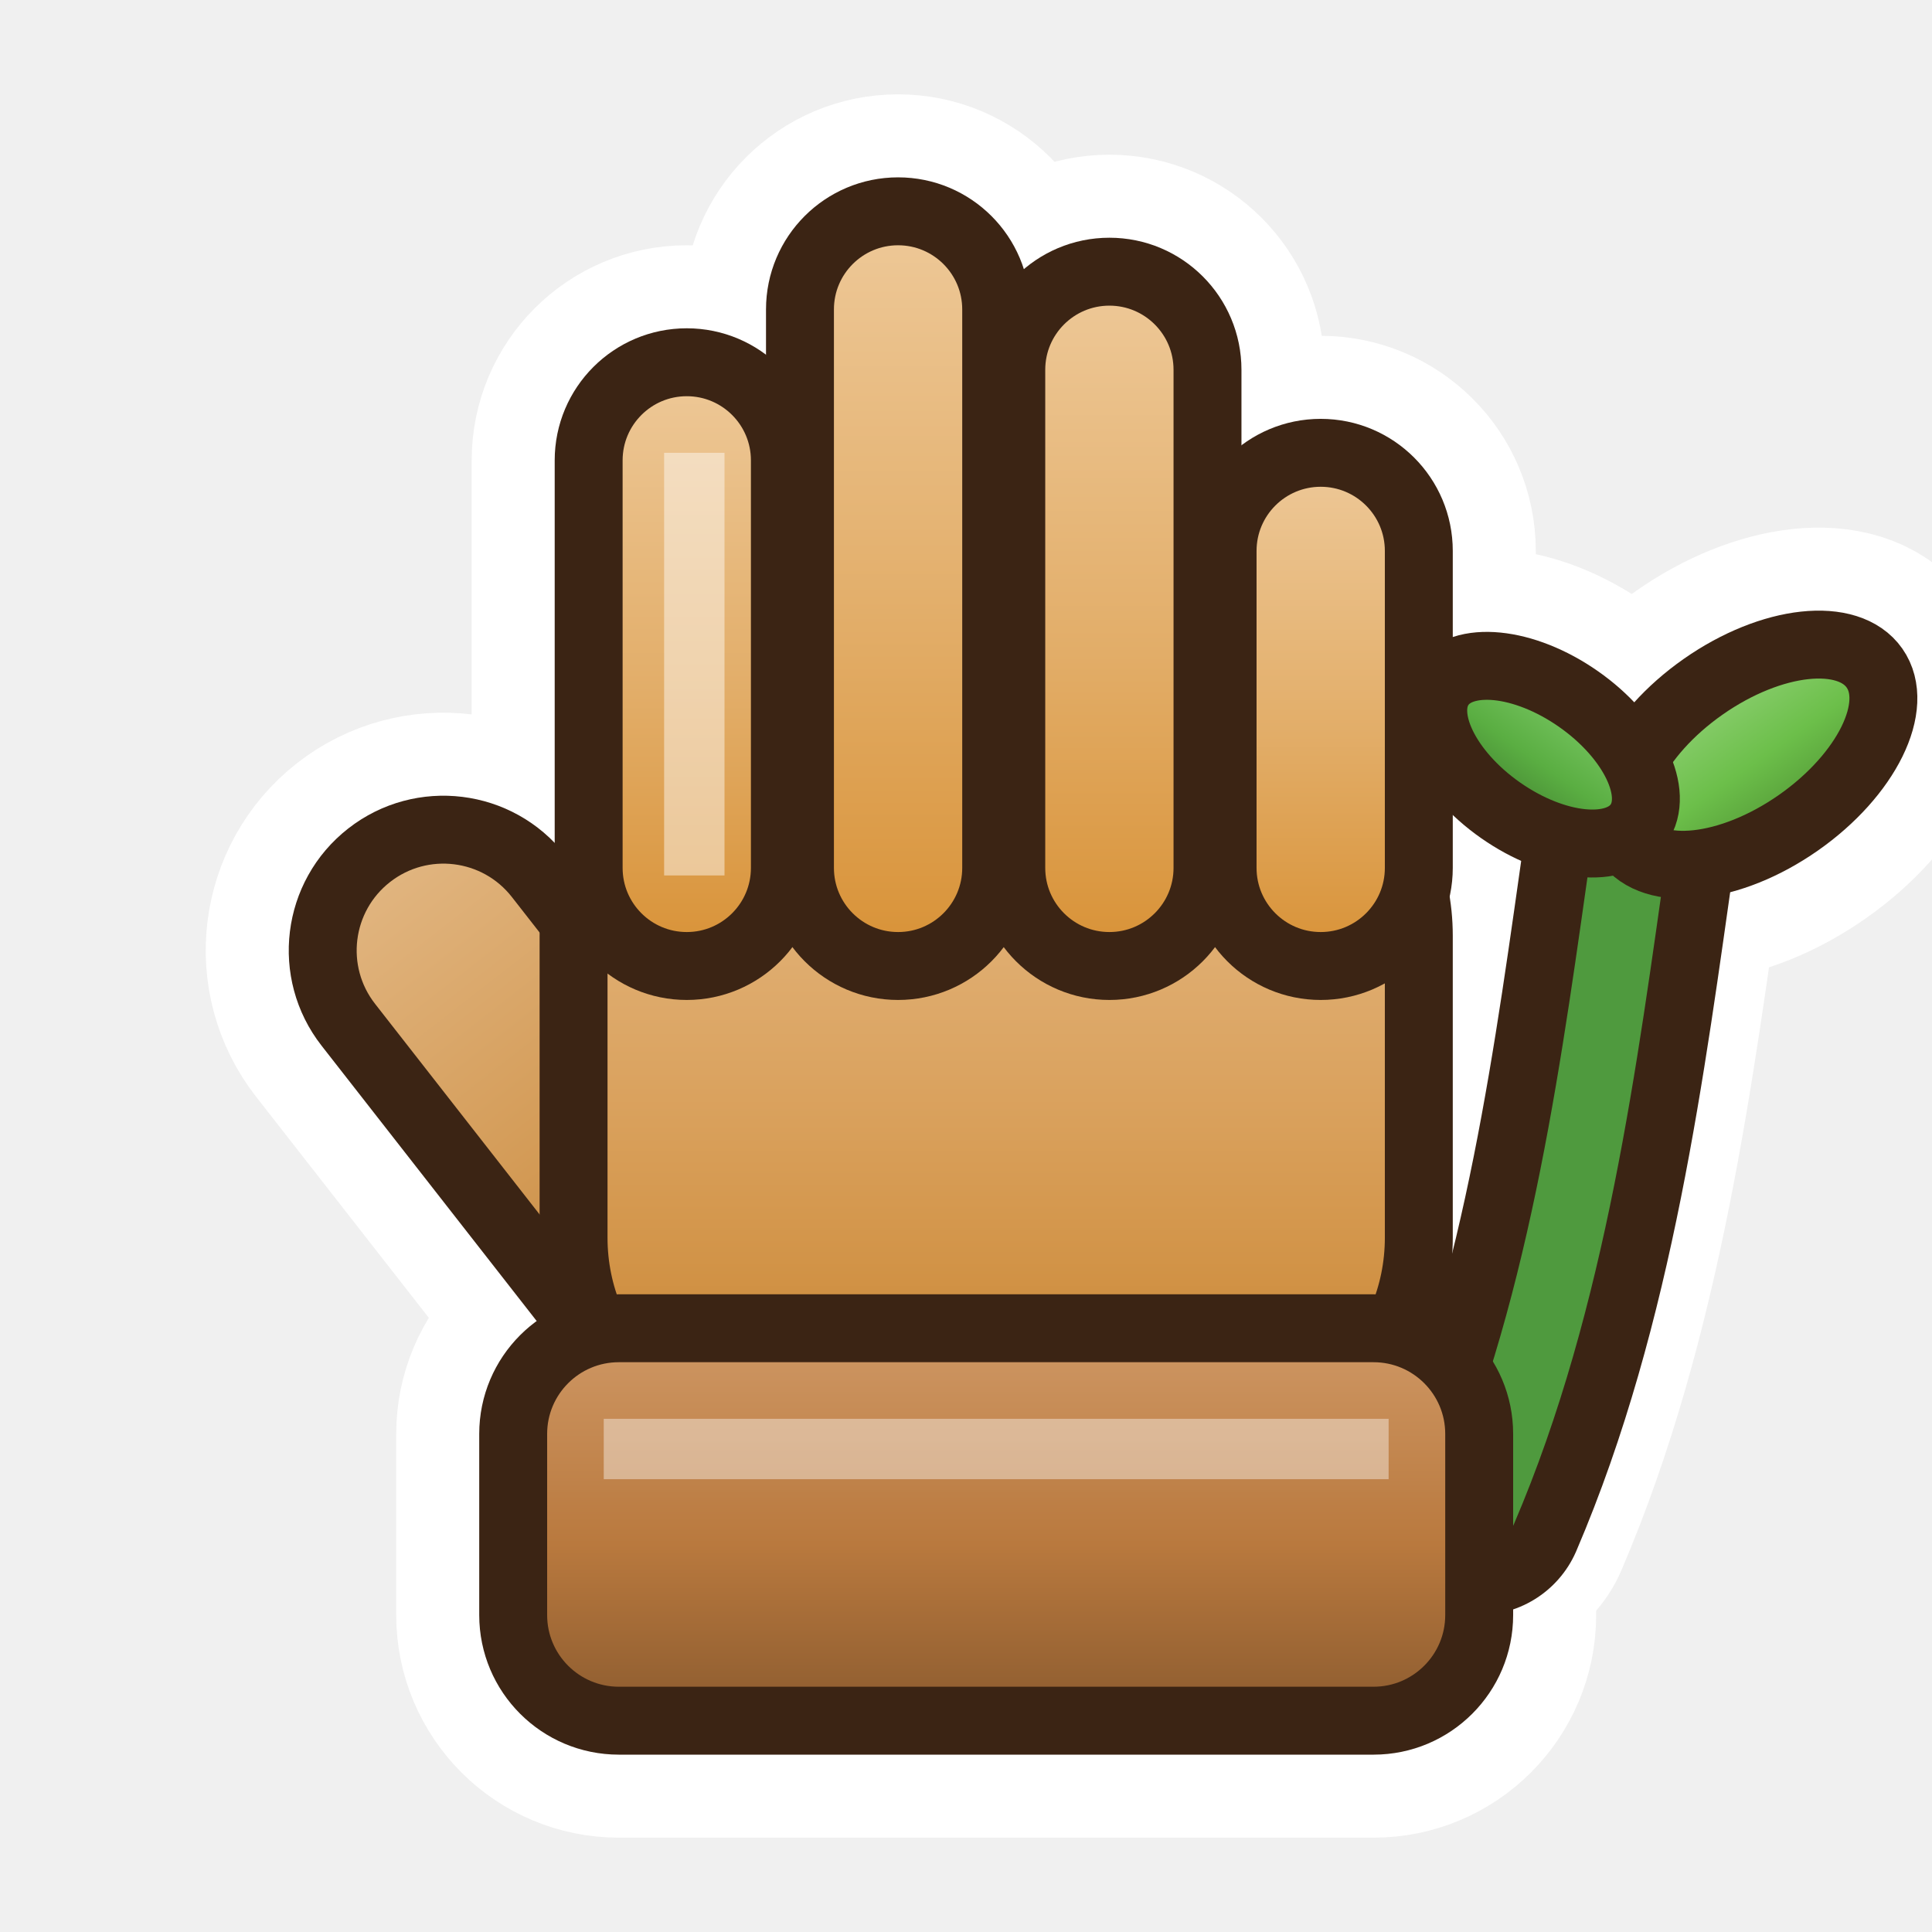
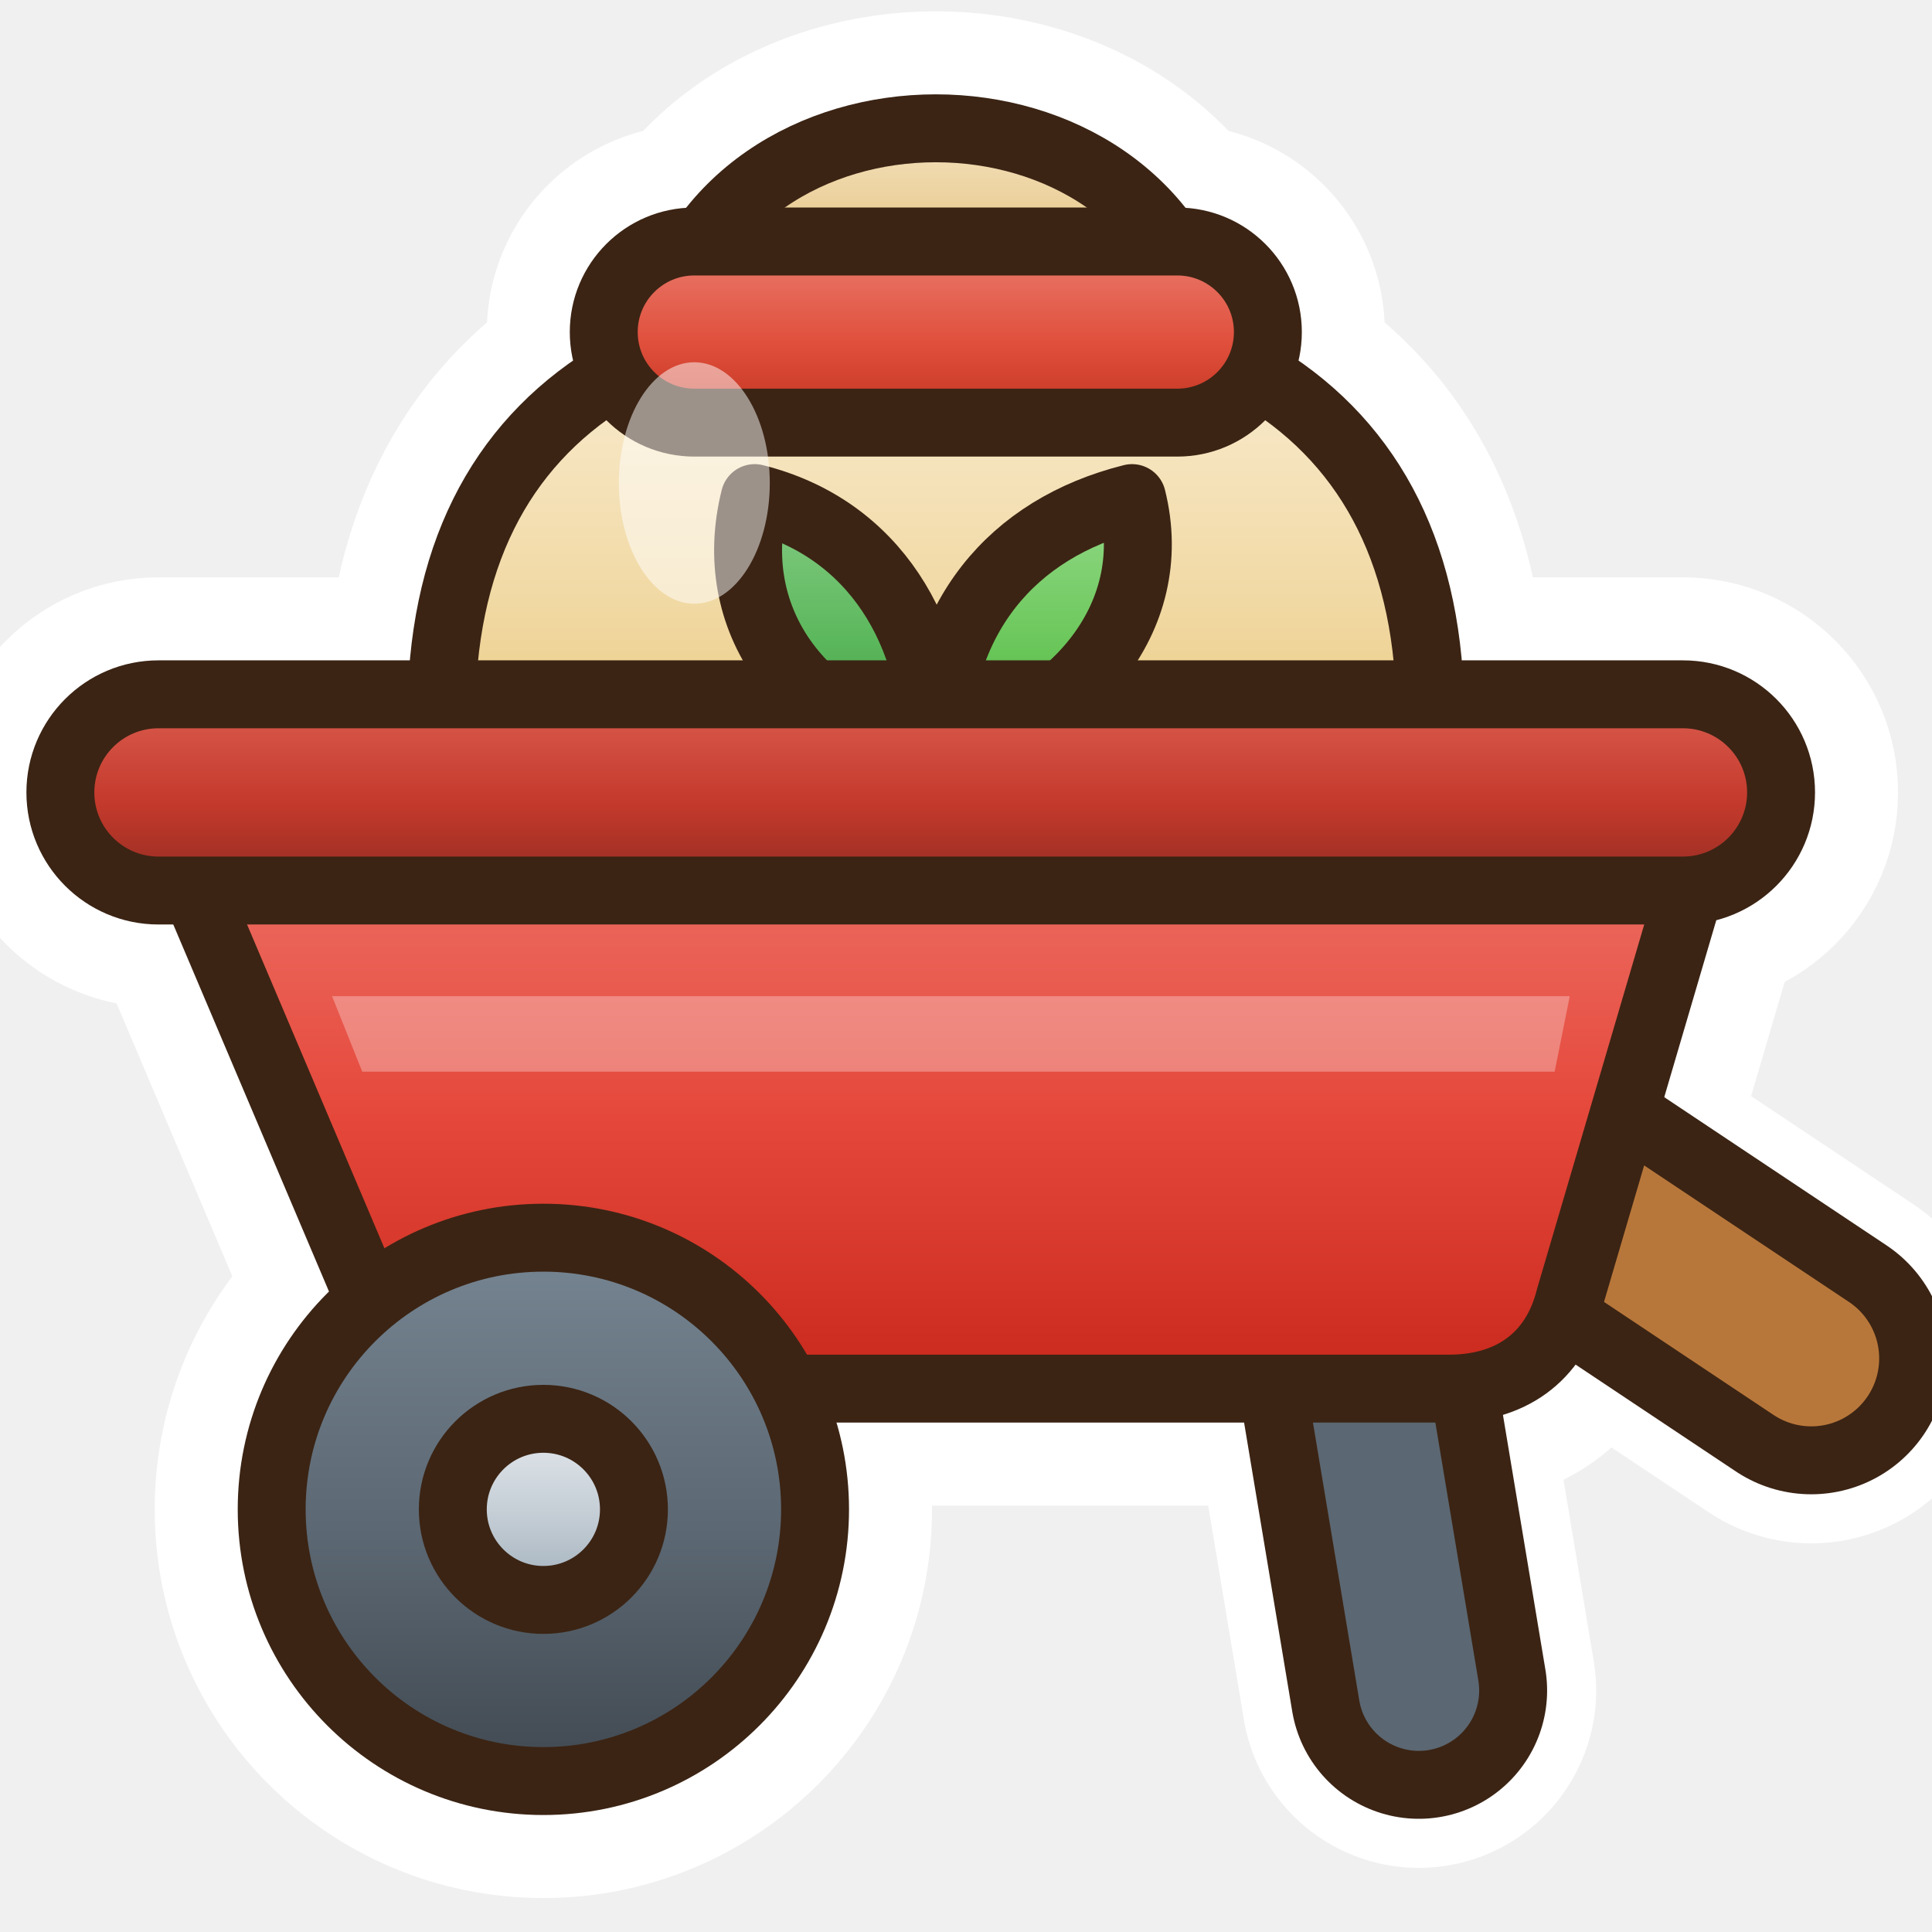
<svg xmlns="http://www.w3.org/2000/svg" viewBox="0 0 128 128" width="128" height="128">
  <defs>
-     <linearGradient id="g0" x1="0" y1="0" x2="0" y2="1">
-       <stop offset="0" stop-color="#e2b783" />
-       <stop offset="0.55" stop-color="#d39a55" />
-       <stop offset="1" stop-color="#bb7c30" />
-     </linearGradient>
-     <linearGradient id="g1" x1="0" y1="0" x2="0" y2="1">
-       <stop offset="0" stop-color="#e7bd8a" />
-       <stop offset="0.55" stop-color="#d9a05b" />
-       <stop offset="1" stop-color="#c8832e" />
-     </linearGradient>
    <linearGradient id="g2" x1="0" y1="0" x2="0" y2="1">
-       <stop offset="0" stop-color="#eec999" />
-       <stop offset="0.55" stop-color="#e2ad68" />
-       <stop offset="1" stop-color="#d89135" />
+       <stop offset="0" stop-color="#f3e1be" />
+       <stop offset="0.55" stop-color="#e8c98c" />
+       <stop offset="1" stop-color="#deb159" />
    </linearGradient>
    <linearGradient id="g3" x1="0" y1="0" x2="0" y2="1">
-       <stop offset="0" stop-color="#eec999" />
-       <stop offset="0.55" stop-color="#e2ad68" />
-       <stop offset="1" stop-color="#d89135" />
+       <stop offset="0" stop-color="#faefd8" />
+       <stop offset="0.55" stop-color="#f1d9a4" />
+       <stop offset="1" stop-color="#e9c36f" />
    </linearGradient>
    <linearGradient id="g4" x1="0" y1="0" x2="0" y2="1">
-       <stop offset="0" stop-color="#eec999" />
-       <stop offset="0.55" stop-color="#e2ad68" />
-       <stop offset="1" stop-color="#d89135" />
+       <stop offset="0" stop-color="#eb7d6f" />
+       <stop offset="0.55" stop-color="#e0503d" />
+       <stop offset="1" stop-color="#c1321f" />
    </linearGradient>
    <linearGradient id="g5" x1="0" y1="0" x2="0" y2="1">
-       <stop offset="0" stop-color="#eec999" />
-       <stop offset="0.55" stop-color="#e2ad68" />
-       <stop offset="1" stop-color="#d89135" />
+       <stop offset="0" stop-color="#85cc85" />
+       <stop offset="0.55" stop-color="#5cb85c" />
+       <stop offset="1" stop-color="#419641" />
+     </linearGradient>
+     <linearGradient id="g6" x1="0" y1="0" x2="0" y2="1">
+       <stop offset="0" stop-color="#94d988" />
+       <stop offset="0.55" stop-color="#6cc85c" />
+       <stop offset="1" stop-color="#4bad3a" />
    </linearGradient>
    <linearGradient id="g7" x1="0" y1="0" x2="0" y2="1">
-       <stop offset="0" stop-color="#90d175" />
-       <stop offset="0.55" stop-color="#6cbf4a" />
-       <stop offset="1" stop-color="#529735" />
+       <stop offset="0" stop-color="#ef786e" />
+       <stop offset="0.55" stop-color="#e5483b" />
+       <stop offset="1" stop-color="#c8281b" />
    </linearGradient>
    <linearGradient id="g8" x1="0" y1="0" x2="0" y2="1">
-       <stop offset="0" stop-color="#7bc865" />
-       <stop offset="0.55" stop-color="#5aae42" />
-       <stop offset="1" stop-color="#438231" />
+       <stop offset="0" stop-color="#dc5e51" />
+       <stop offset="0.55" stop-color="#c43a2c" />
+       <stop offset="1" stop-color="#922b21" />
    </linearGradient>
    <linearGradient id="g9" x1="0" y1="0" x2="0" y2="1">
-       <stop offset="0" stop-color="#cf9865" />
-       <stop offset="0.55" stop-color="#b9793e" />
-       <stop offset="1" stop-color="#8b5b2f" />
+       <stop offset="0" stop-color="#778693" />
+       <stop offset="0.55" stop-color="#5b6772" />
+       <stop offset="1" stop-color="#404850" />
+     </linearGradient>
+     <linearGradient id="g10" x1="0" y1="0" x2="0" y2="1">
+       <stop offset="0" stop-color="#e6eaee" />
+       <stop offset="0.55" stop-color="#c3ccd4" />
+       <stop offset="1" stop-color="#9faeba" />
    </linearGradient>
  </defs>
-   <rect x="-8" y="-22" width="16" height="42" rx="8" transform="translate(38 74) rotate(-38)" fill="#ffffff" stroke="#ffffff" stroke-width="15.5" stroke-linejoin="round" />
-   <rect x="38" y="48" width="56" height="48" rx="14" fill="#ffffff" stroke="#ffffff" stroke-width="15.5" stroke-linejoin="round" />
-   <rect x="39" y="24" width="13" height="40" rx="6.5" fill="#ffffff" stroke="#ffffff" stroke-width="15.5" stroke-linejoin="round" />
-   <rect x="53" y="14" width="13" height="50" rx="6.5" fill="#ffffff" stroke="#ffffff" stroke-width="15.5" stroke-linejoin="round" />
-   <rect x="67" y="18" width="13" height="46" rx="6.5" fill="#ffffff" stroke="#ffffff" stroke-width="15.5" stroke-linejoin="round" />
-   <rect x="81" y="30" width="13" height="34" rx="6.5" fill="#ffffff" stroke="#ffffff" stroke-width="15.5" stroke-linejoin="round" />
-   <path d="M98 100 C104 86 106 70 108 56" fill="none" stroke-linecap="round" stroke-linejoin="round" stroke="#ffffff" stroke-width="20.5" />
-   <ellipse cx="116" cy="50" rx="10" ry="5.5" transform="rotate(-35 116 50)" fill="#ffffff" stroke="#ffffff" stroke-width="15.5" stroke-linejoin="round" />
-   <ellipse cx="102" cy="50" rx="8" ry="4.5" transform="rotate(35 102 50)" fill="#ffffff" stroke="#ffffff" stroke-width="15.5" stroke-linejoin="round" />
-   <rect x="34" y="88" width="64" height="26" rx="7" fill="#ffffff" stroke="#ffffff" stroke-width="15.5" stroke-linejoin="round" />
-   <rect x="-8" y="-22" width="16" height="42" rx="8" transform="translate(38 74) rotate(-38)" fill="url(#g0)" stroke="#3b2414" stroke-width="4.5" stroke-linejoin="round" />
-   <rect x="38" y="48" width="56" height="48" rx="14" fill="url(#g1)" stroke="#3b2414" stroke-width="4.5" stroke-linejoin="round" />
-   <rect x="39" y="24" width="13" height="40" rx="6.5" fill="url(#g2)" stroke="#3b2414" stroke-width="4.5" stroke-linejoin="round" />
-   <rect x="53" y="14" width="13" height="50" rx="6.5" fill="url(#g3)" stroke="#3b2414" stroke-width="4.5" stroke-linejoin="round" />
-   <rect x="67" y="18" width="13" height="46" rx="6.5" fill="url(#g4)" stroke="#3b2414" stroke-width="4.5" stroke-linejoin="round" />
-   <rect x="81" y="30" width="13" height="34" rx="6.5" fill="url(#g5)" stroke="#3b2414" stroke-width="4.5" stroke-linejoin="round" />
-   <path d="M98 100 C104 86 106 70 108 56" fill="none" stroke-linecap="round" stroke-linejoin="round" stroke="#3b2414" stroke-width="14.0" />
-   <path d="M98 100 C104 86 106 70 108 56" fill="none" stroke-linecap="round" stroke-linejoin="round" stroke="#4f9a3e" stroke-width="5.0" />
-   <ellipse cx="116" cy="50" rx="10" ry="5.5" transform="rotate(-35 116 50)" fill="url(#g7)" stroke="#3b2414" stroke-width="4.5" stroke-linejoin="round" />
-   <ellipse cx="102" cy="50" rx="8" ry="4.5" transform="rotate(35 102 50)" fill="url(#g8)" stroke="#3b2414" stroke-width="4.5" stroke-linejoin="round" />
-   <rect x="34" y="88" width="64" height="26" rx="7" fill="url(#g9)" stroke="#3b2414" stroke-width="4.5" stroke-linejoin="round" />
-   <path d="M44 30 L48 30 L48 58 L44 58 Z" fill="#ffffff" fill-opacity="0.45" />
-   <path d="M40 94 L92 94 L92 98 L40 98 Z" fill="#ffffff" fill-opacity="0.4" />
+   <path d="M96 74 L120 90" fill="none" stroke-linecap="round" stroke-linejoin="round" stroke="#ffffff" stroke-width="24.5" />
+   <path d="M90 88 L94 112" fill="none" stroke-linecap="round" stroke-linejoin="round" stroke="#ffffff" stroke-width="23.5" />
+   <path d="M44 22 C48 4 76 4 80 22 Z" fill="#ffffff" stroke="#ffffff" stroke-width="15.5" stroke-linejoin="round" />
+   <path d="M30 56 C26 32 38 20 62 20 C86 20 98 32 94 56 Z" fill="#ffffff" stroke="#ffffff" stroke-width="15.5" stroke-linejoin="round" />
+   <rect x="40" y="16" width="44" height="12" rx="6" fill="#ffffff" stroke="#ffffff" stroke-width="15.5" stroke-linejoin="round" />
+   <path d="M62 50 C53 48 48 41 50 33 C58 35 62 42 62 50 Z" fill="#ffffff" stroke="#ffffff" stroke-width="15.5" stroke-linejoin="round" />
+   <path d="M62 50 C62 41 67 35 75 33 C77 41 71 48 62 50 Z" fill="#ffffff" stroke="#ffffff" stroke-width="15.5" stroke-linejoin="round" />
+   <path d="M10 52 L114 52 L104 86 C103 90 100 92 96 92 L36 92 C30 92 26 89 24 85 Z" fill="#ffffff" stroke="#ffffff" stroke-width="15.5" stroke-linejoin="round" />
+   <rect x="4" y="46" width="114" height="13" rx="6.5" fill="#ffffff" stroke="#ffffff" stroke-width="15.5" stroke-linejoin="round" />
+   <circle cx="36" cy="100" r="18" fill="#ffffff" stroke="#ffffff" stroke-width="15.5" stroke-linejoin="round" />
+   <circle cx="36" cy="100" r="6" fill="#ffffff" stroke="#ffffff" stroke-width="15.5" stroke-linejoin="round" />
+   <path d="M96 74 L120 90" fill="none" stroke-linecap="round" stroke-linejoin="round" stroke="#3b2414" stroke-width="18.0" />
+   <path d="M96 74 L120 90" fill="none" stroke-linecap="round" stroke-linejoin="round" stroke="#b8773a" stroke-width="9.0" />
+   <path d="M90 88 L94 112" fill="none" stroke-linecap="round" stroke-linejoin="round" stroke="#3b2414" stroke-width="17.0" />
+   <path d="M90 88 L94 112" fill="none" stroke-linecap="round" stroke-linejoin="round" stroke="#5b6772" stroke-width="8.0" />
+   <path d="M44 22 C48 4 76 4 80 22 Z" fill="url(#g2)" stroke="#3b2414" stroke-width="4.5" stroke-linejoin="round" />
+   <path d="M30 56 C26 32 38 20 62 20 C86 20 98 32 94 56 Z" fill="url(#g3)" stroke="#3b2414" stroke-width="4.5" stroke-linejoin="round" />
+   <rect x="40" y="16" width="44" height="12" rx="6" fill="url(#g4)" stroke="#3b2414" stroke-width="4.5" stroke-linejoin="round" />
+   <path d="M62 50 C53 48 48 41 50 33 C58 35 62 42 62 50 Z" fill="url(#g5)" stroke="#3b2414" stroke-width="4.5" stroke-linejoin="round" />
+   <path d="M62 50 C62 41 67 35 75 33 C77 41 71 48 62 50 Z" fill="url(#g6)" stroke="#3b2414" stroke-width="4.5" stroke-linejoin="round" />
+   <path d="M10 52 L114 52 L104 86 C103 90 100 92 96 92 L36 92 C30 92 26 89 24 85 Z" fill="url(#g7)" stroke="#3b2414" stroke-width="4.5" stroke-linejoin="round" />
+   <rect x="4" y="46" width="114" height="13" rx="6.5" fill="url(#g8)" stroke="#3b2414" stroke-width="4.5" stroke-linejoin="round" />
+   <circle cx="36" cy="100" r="18" fill="url(#g9)" stroke="#3b2414" stroke-width="4.5" stroke-linejoin="round" />
+   <circle cx="36" cy="100" r="6" fill="url(#g10)" stroke="#3b2414" stroke-width="4.5" stroke-linejoin="round" />
+   <ellipse cx="46" cy="32" rx="5" ry="8" fill="#ffffff" fill-opacity="0.5" />
+   <path d="M22 66 L104 66 L103 71 L24 71 Z" fill="#ffffff" fill-opacity="0.3" />
</svg>
